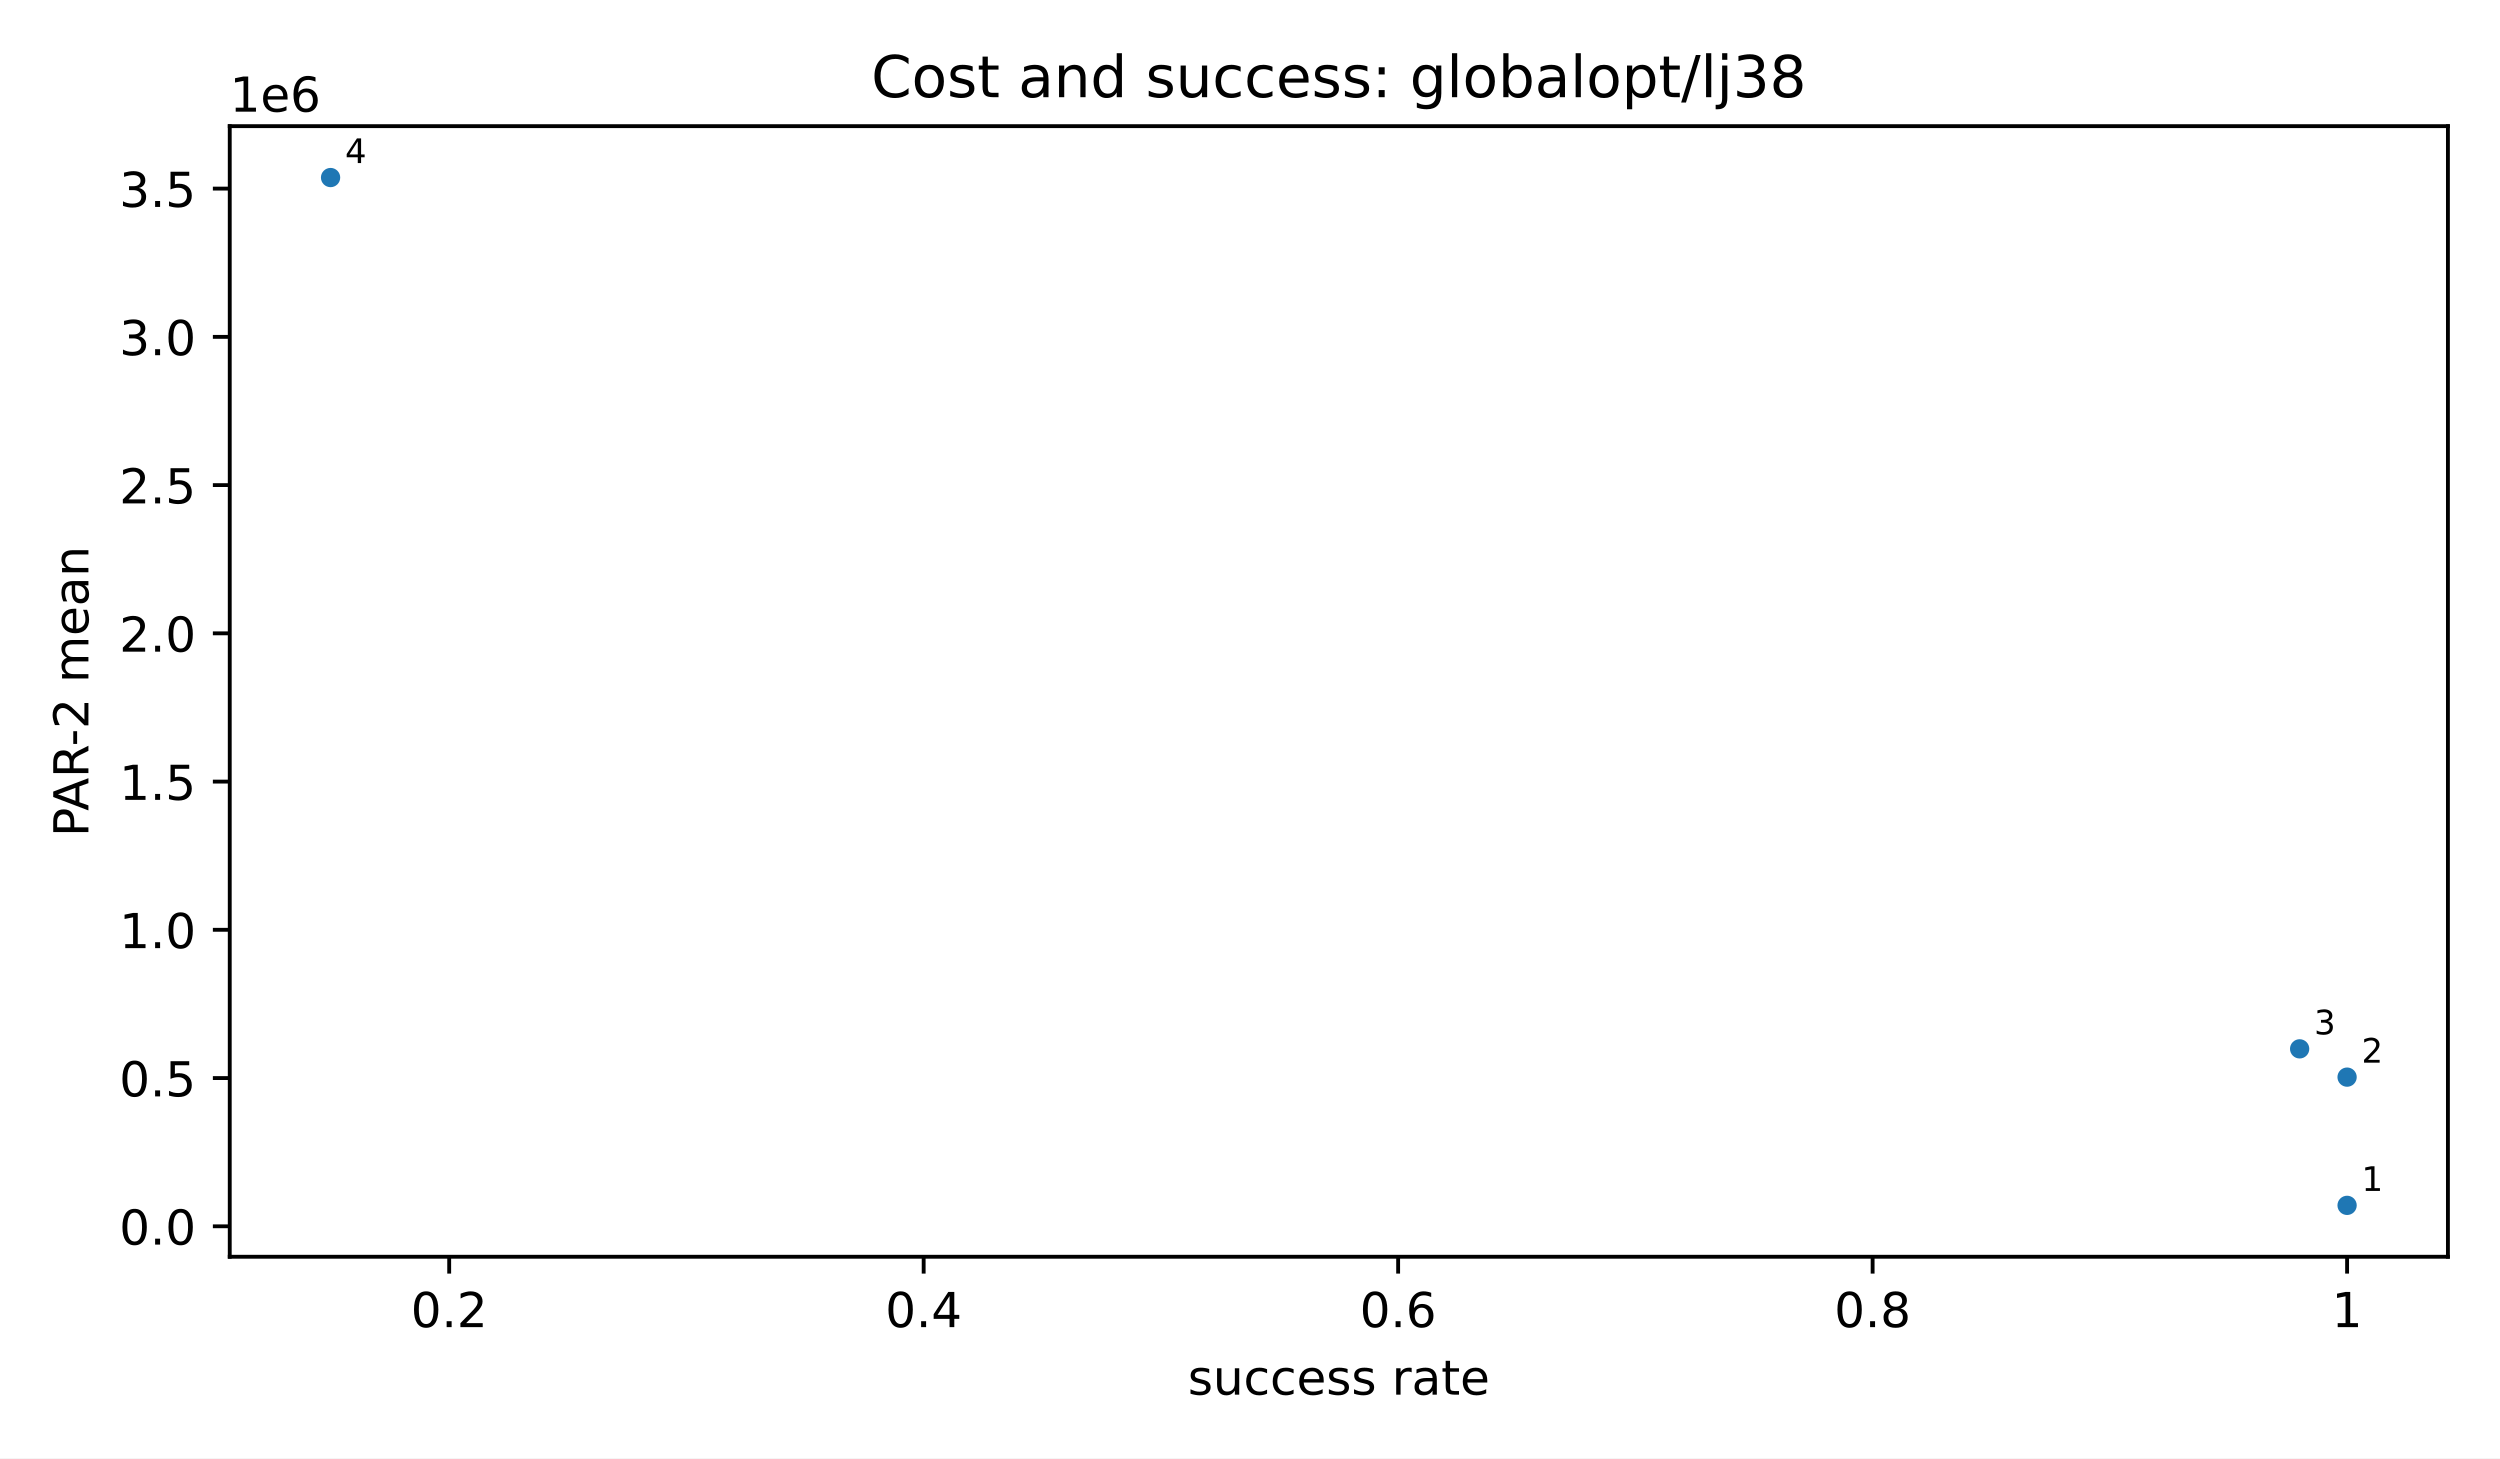
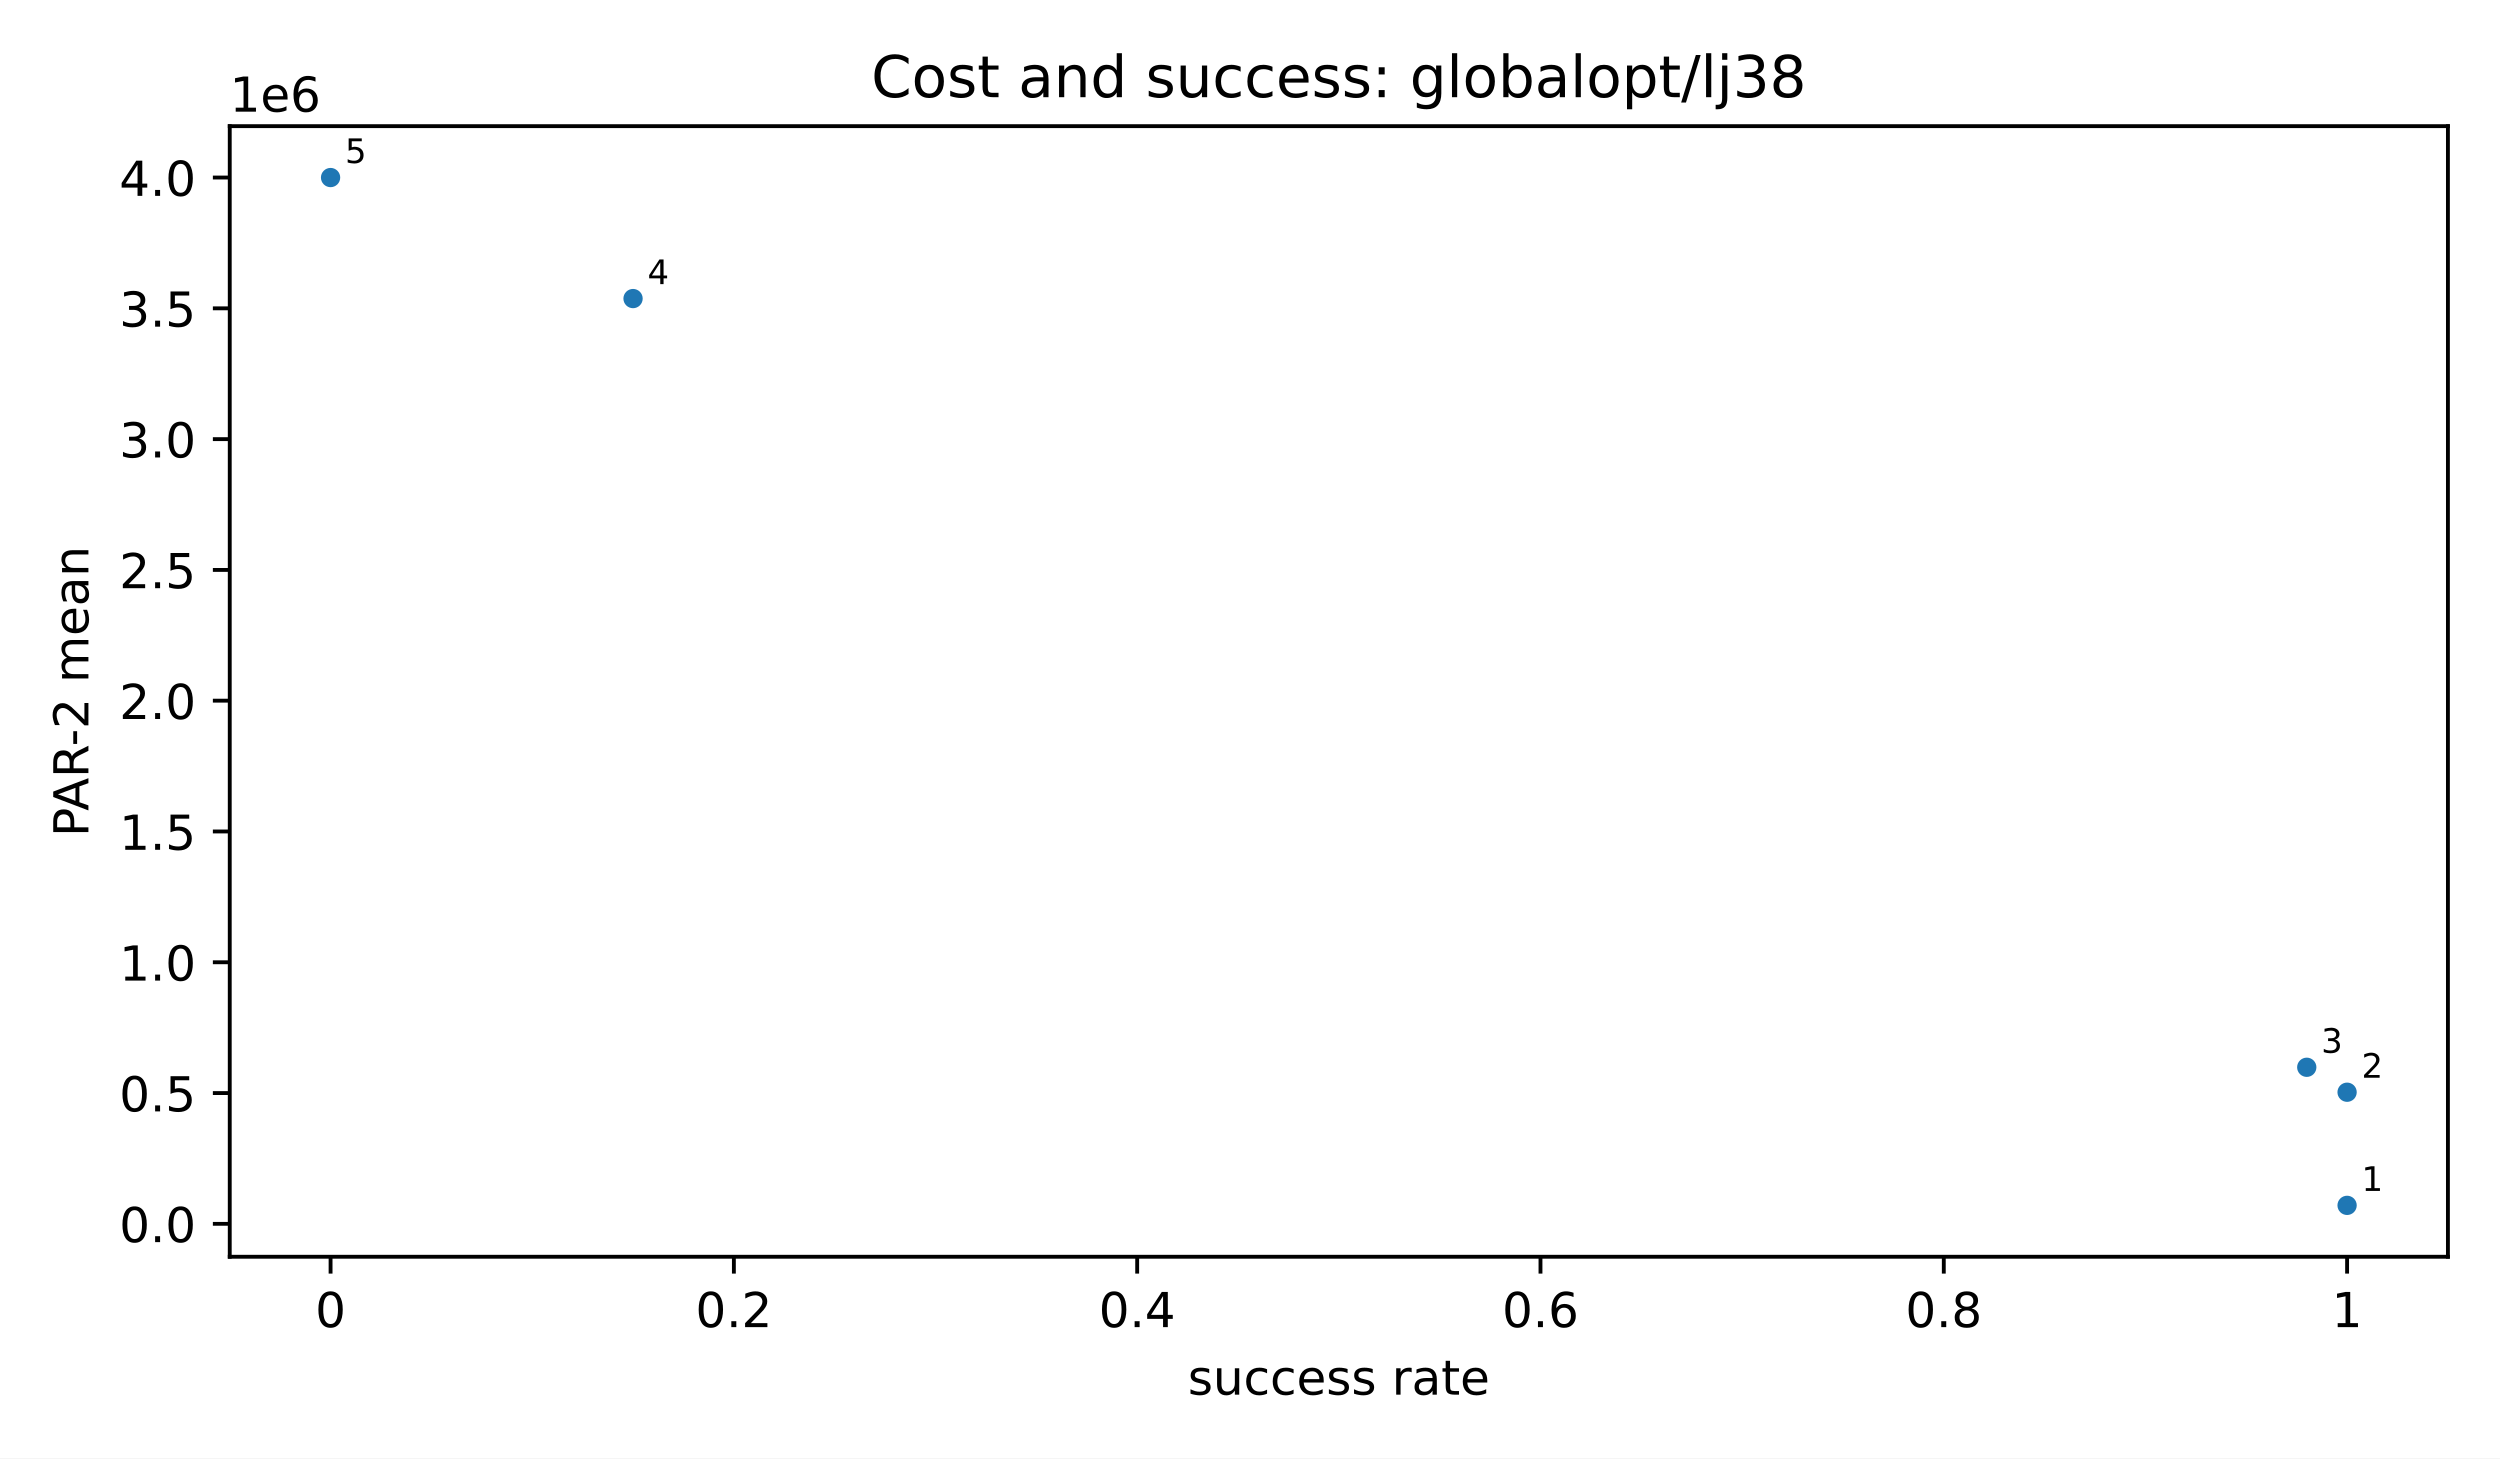
<svg xmlns="http://www.w3.org/2000/svg" xmlns:xlink="http://www.w3.org/1999/xlink" width="518.4pt" height="302.4pt" viewBox="0 0 518.4 302.4" version="1.1">
  <defs>
    <style type="text/css">*{stroke-linejoin: round; stroke-linecap: butt}</style>
  </defs>
  <g id="figure_1">
    <g id="patch_1">
      <path d="M 0 302.4  L 518.4 302.4  L 518.4 0  L 0 0  z " style="fill: #ffffff" />
    </g>
    <g id="axes_1">
      <g id="patch_2">
        <path d="M 47.64 260.6  L 507.6 260.6  L 507.6 26.16  L 47.64 26.16  z " style="fill: #ffffff" />
      </g>
      <g id="PathCollection_1">
        <defs>
          <path id="m2d8934182f" d="M 0 2  C 0.53 2 1.039 1.789 1.414 1.414  C 1.789 1.039 2 0.53 2 0  C 2 -0.53 1.789 -1.039 1.414 -1.414  C 1.039 -1.789 0.53 -2 0 -2  C -0.53 -2 -1.039 -1.789 -1.414 -1.414  C -1.789 -1.039 -2 -0.53 -2 0  C -2 0.53 -1.789 1.039 -1.414 1.414  C -1.039 1.789 -0.53 2 0 2  z " />
        </defs>
        <g clip-path="url(#p56d7a41fdd)">
          <use xlink:href="#m2d8934182f" x="486.693" y="249.944" style="fill: #1f77b4" />
-           <use xlink:href="#m2d8934182f" x="486.693" y="223.354" style="fill: #1f77b4" />
-           <use xlink:href="#m2d8934182f" x="476.854" y="217.49" style="fill: #1f77b4" />
+           <use xlink:href="#m2d8934182f" x="486.693" y="226.484" style="fill: #1f77b4" />
+           <use xlink:href="#m2d8934182f" x="478.33" y="221.311" style="fill: #1f77b4" />
+           <use xlink:href="#m2d8934182f" x="131.269" y="61.911" style="fill: #1f77b4" />
          <use xlink:href="#m2d8934182f" x="68.547" y="36.816" style="fill: #1f77b4" />
        </g>
      </g>
      <g id="matplotlib.axis_1">
        <g id="xtick_1">
          <g id="line2d_1">
            <defs>
              <path id="m8ea4d47d77" d="M 0 0  L 0 3.5  " style="stroke: #000000; stroke-width: 0.8" />
            </defs>
            <g>
-               <use xlink:href="#m8ea4d47d77" x="93.144" y="260.6" style="stroke: #000000; stroke-width: 0.8" />
+               <use xlink:href="#m8ea4d47d77" x="68.547" y="260.6" style="stroke: #000000; stroke-width: 0.8" />
            </g>
          </g>
          <g id="text_1">
-             <text style="font-size: 10px; font-family: 'DejaVu Sans', 'Bitstream Vera Sans', 'Computer Modern Sans Serif', 'Lucida Grande', 'Verdana', 'Geneva', 'Lucid', 'Arial', 'Helvetica', 'Avant Garde', sans-serif; text-anchor: middle" x="93.144" y="275.198" transform="rotate(-0 93.14406 275.1977)">0.2</text>
+             <text style="font-size: 10px; font-family: 'DejaVu Sans', 'Bitstream Vera Sans', 'Computer Modern Sans Serif', 'Lucida Grande', 'Verdana', 'Geneva', 'Lucid', 'Arial', 'Helvetica', 'Avant Garde', sans-serif; text-anchor: middle" x="68.547" y="275.198" transform="rotate(-0 68.54727 275.1977)">0</text>
          </g>
        </g>
        <g id="xtick_2">
          <g id="line2d_2">
            <g>
-               <use xlink:href="#m8ea4d47d77" x="191.531" y="260.6" style="stroke: #000000; stroke-width: 0.8" />
+               <use xlink:href="#m8ea4d47d77" x="152.176" y="260.6" style="stroke: #000000; stroke-width: 0.8" />
            </g>
          </g>
          <g id="text_2">
-             <text style="font-size: 10px; font-family: 'DejaVu Sans', 'Bitstream Vera Sans', 'Computer Modern Sans Serif', 'Lucida Grande', 'Verdana', 'Geneva', 'Lucid', 'Arial', 'Helvetica', 'Avant Garde', sans-serif; text-anchor: middle" x="191.531" y="275.198" transform="rotate(-0 191.5312 275.1977)">0.4</text>
+             <text style="font-size: 10px; font-family: 'DejaVu Sans', 'Bitstream Vera Sans', 'Computer Modern Sans Serif', 'Lucida Grande', 'Verdana', 'Geneva', 'Lucid', 'Arial', 'Helvetica', 'Avant Garde', sans-serif; text-anchor: middle" x="152.176" y="275.198" transform="rotate(-0 152.1764 275.1977)">0.2</text>
          </g>
        </g>
        <g id="xtick_3">
          <g id="line2d_3">
            <g>
-               <use xlink:href="#m8ea4d47d77" x="289.918" y="260.6" style="stroke: #000000; stroke-width: 0.8" />
+               <use xlink:href="#m8ea4d47d77" x="235.805" y="260.6" style="stroke: #000000; stroke-width: 0.8" />
            </g>
          </g>
          <g id="text_3">
-             <text style="font-size: 10px; font-family: 'DejaVu Sans', 'Bitstream Vera Sans', 'Computer Modern Sans Serif', 'Lucida Grande', 'Verdana', 'Geneva', 'Lucid', 'Arial', 'Helvetica', 'Avant Garde', sans-serif; text-anchor: middle" x="289.918" y="275.198" transform="rotate(-0 289.9184 275.1977)">0.6</text>
+             <text style="font-size: 10px; font-family: 'DejaVu Sans', 'Bitstream Vera Sans', 'Computer Modern Sans Serif', 'Lucida Grande', 'Verdana', 'Geneva', 'Lucid', 'Arial', 'Helvetica', 'Avant Garde', sans-serif; text-anchor: middle" x="235.805" y="275.198" transform="rotate(-0 235.8055 275.1977)">0.4</text>
          </g>
        </g>
        <g id="xtick_4">
          <g id="line2d_4">
            <g>
-               <use xlink:href="#m8ea4d47d77" x="388.306" y="260.6" style="stroke: #000000; stroke-width: 0.8" />
+               <use xlink:href="#m8ea4d47d77" x="319.435" y="260.6" style="stroke: #000000; stroke-width: 0.8" />
            </g>
          </g>
          <g id="text_4">
-             <text style="font-size: 10px; font-family: 'DejaVu Sans', 'Bitstream Vera Sans', 'Computer Modern Sans Serif', 'Lucida Grande', 'Verdana', 'Geneva', 'Lucid', 'Arial', 'Helvetica', 'Avant Garde', sans-serif; text-anchor: middle" x="388.306" y="275.198" transform="rotate(-0 388.3056 275.1977)">0.8</text>
+             <text style="font-size: 10px; font-family: 'DejaVu Sans', 'Bitstream Vera Sans', 'Computer Modern Sans Serif', 'Lucida Grande', 'Verdana', 'Geneva', 'Lucid', 'Arial', 'Helvetica', 'Avant Garde', sans-serif; text-anchor: middle" x="319.435" y="275.198" transform="rotate(-0 319.4345 275.1977)">0.6</text>
          </g>
        </g>
        <g id="xtick_5">
          <g id="line2d_5">
            <g>
+               <use xlink:href="#m8ea4d47d77" x="403.064" y="260.6" style="stroke: #000000; stroke-width: 0.8" />
+             </g>
+           </g>
+           <g id="text_5">
+             <text style="font-size: 10px; font-family: 'DejaVu Sans', 'Bitstream Vera Sans', 'Computer Modern Sans Serif', 'Lucida Grande', 'Verdana', 'Geneva', 'Lucid', 'Arial', 'Helvetica', 'Avant Garde', sans-serif; text-anchor: middle" x="403.064" y="275.198" transform="rotate(-0 403.0636 275.1977)">0.8</text>
+           </g>
+         </g>
+         <g id="xtick_6">
+           <g id="line2d_6">
+             <g>
              <use xlink:href="#m8ea4d47d77" x="486.693" y="260.6" style="stroke: #000000; stroke-width: 0.8" />
            </g>
          </g>
-           <g id="text_5">
+           <g id="text_6">
            <text style="font-size: 10px; font-family: 'DejaVu Sans', 'Bitstream Vera Sans', 'Computer Modern Sans Serif', 'Lucida Grande', 'Verdana', 'Geneva', 'Lucid', 'Arial', 'Helvetica', 'Avant Garde', sans-serif; text-anchor: middle" x="486.693" y="275.198" transform="rotate(-0 486.6927 275.1977)">1</text>
          </g>
        </g>
-         <g id="text_6">
+         <g id="text_7">
          <text style="font-size: 10px; font-family: 'DejaVu Sans', 'Bitstream Vera Sans', 'Computer Modern Sans Serif', 'Lucida Grande', 'Verdana', 'Geneva', 'Lucid', 'Arial', 'Helvetica', 'Avant Garde', sans-serif; text-anchor: middle" x="277.62" y="289.198" transform="rotate(-0 277.62 289.1977)">success rate</text>
        </g>
      </g>
      <g id="matplotlib.axis_2">
        <g id="ytick_1">
-           <g id="line2d_6">
+           <g id="line2d_7">
            <defs>
              <path id="md659df78fa" d="M 0 0  L -3.5 0  " style="stroke: #000000; stroke-width: 0.8" />
            </defs>
            <g>
-               <use xlink:href="#md659df78fa" x="47.64" y="254.286" style="stroke: #000000; stroke-width: 0.8" />
-             </g>
-           </g>
-           <g id="text_7">
-             <text style="font-size: 10px; font-family: 'DejaVu Sans', 'Bitstream Vera Sans', 'Computer Modern Sans Serif', 'Lucida Grande', 'Verdana', 'Geneva', 'Lucid', 'Arial', 'Helvetica', 'Avant Garde', sans-serif; text-anchor: end" x="40.64" y="258.085" transform="rotate(-0 40.64 258.085)">0.0</text>
+               <use xlink:href="#md659df78fa" x="47.64" y="253.775" style="stroke: #000000; stroke-width: 0.8" />
+             </g>
+           </g>
+           <g id="text_8">
+             <text style="font-size: 10px; font-family: 'DejaVu Sans', 'Bitstream Vera Sans', 'Computer Modern Sans Serif', 'Lucida Grande', 'Verdana', 'Geneva', 'Lucid', 'Arial', 'Helvetica', 'Avant Garde', sans-serif; text-anchor: end" x="40.64" y="257.574" transform="rotate(-0 40.64 257.5737)">0.0</text>
          </g>
        </g>
        <g id="ytick_2">
-           <g id="line2d_7">
-             <g>
-               <use xlink:href="#md659df78fa" x="47.64" y="223.547" style="stroke: #000000; stroke-width: 0.8" />
-             </g>
-           </g>
-           <g id="text_8">
-             <text style="font-size: 10px; font-family: 'DejaVu Sans', 'Bitstream Vera Sans', 'Computer Modern Sans Serif', 'Lucida Grande', 'Verdana', 'Geneva', 'Lucid', 'Arial', 'Helvetica', 'Avant Garde', sans-serif; text-anchor: end" x="40.64" y="227.346" transform="rotate(-0 40.64 227.3459)">0.5</text>
+           <g id="line2d_8">
+             <g>
+               <use xlink:href="#md659df78fa" x="47.64" y="226.655" style="stroke: #000000; stroke-width: 0.8" />
+             </g>
+           </g>
+           <g id="text_9">
+             <text style="font-size: 10px; font-family: 'DejaVu Sans', 'Bitstream Vera Sans', 'Computer Modern Sans Serif', 'Lucida Grande', 'Verdana', 'Geneva', 'Lucid', 'Arial', 'Helvetica', 'Avant Garde', sans-serif; text-anchor: end" x="40.64" y="230.454" transform="rotate(-0 40.64 230.4539)">0.5</text>
          </g>
        </g>
        <g id="ytick_3">
-           <g id="line2d_8">
-             <g>
-               <use xlink:href="#md659df78fa" x="47.64" y="192.808" style="stroke: #000000; stroke-width: 0.8" />
-             </g>
-           </g>
-           <g id="text_9">
-             <text style="font-size: 10px; font-family: 'DejaVu Sans', 'Bitstream Vera Sans', 'Computer Modern Sans Serif', 'Lucida Grande', 'Verdana', 'Geneva', 'Lucid', 'Arial', 'Helvetica', 'Avant Garde', sans-serif; text-anchor: end" x="40.64" y="196.607" transform="rotate(-0 40.64 196.6068)">1.0</text>
+           <g id="line2d_9">
+             <g>
+               <use xlink:href="#md659df78fa" x="47.64" y="199.535" style="stroke: #000000; stroke-width: 0.8" />
+             </g>
+           </g>
+           <g id="text_10">
+             <text style="font-size: 10px; font-family: 'DejaVu Sans', 'Bitstream Vera Sans', 'Computer Modern Sans Serif', 'Lucida Grande', 'Verdana', 'Geneva', 'Lucid', 'Arial', 'Helvetica', 'Avant Garde', sans-serif; text-anchor: end" x="40.64" y="203.334" transform="rotate(-0 40.64 203.3341)">1.0</text>
          </g>
        </g>
        <g id="ytick_4">
-           <g id="line2d_9">
-             <g>
-               <use xlink:href="#md659df78fa" x="47.64" y="162.069" style="stroke: #000000; stroke-width: 0.8" />
-             </g>
-           </g>
-           <g id="text_10">
-             <text style="font-size: 10px; font-family: 'DejaVu Sans', 'Bitstream Vera Sans', 'Computer Modern Sans Serif', 'Lucida Grande', 'Verdana', 'Geneva', 'Lucid', 'Arial', 'Helvetica', 'Avant Garde', sans-serif; text-anchor: end" x="40.64" y="165.868" transform="rotate(-0 40.64 165.8677)">1.5</text>
+           <g id="line2d_10">
+             <g>
+               <use xlink:href="#md659df78fa" x="47.64" y="172.415" style="stroke: #000000; stroke-width: 0.8" />
+             </g>
+           </g>
+           <g id="text_11">
+             <text style="font-size: 10px; font-family: 'DejaVu Sans', 'Bitstream Vera Sans', 'Computer Modern Sans Serif', 'Lucida Grande', 'Verdana', 'Geneva', 'Lucid', 'Arial', 'Helvetica', 'Avant Garde', sans-serif; text-anchor: end" x="40.64" y="176.214" transform="rotate(-0 40.64 176.2143)">1.5</text>
          </g>
        </g>
        <g id="ytick_5">
-           <g id="line2d_10">
-             <g>
-               <use xlink:href="#md659df78fa" x="47.64" y="131.33" style="stroke: #000000; stroke-width: 0.8" />
-             </g>
-           </g>
-           <g id="text_11">
-             <text style="font-size: 10px; font-family: 'DejaVu Sans', 'Bitstream Vera Sans', 'Computer Modern Sans Serif', 'Lucida Grande', 'Verdana', 'Geneva', 'Lucid', 'Arial', 'Helvetica', 'Avant Garde', sans-serif; text-anchor: end" x="40.64" y="135.129" transform="rotate(-0 40.64 135.1285)">2.0</text>
+           <g id="line2d_11">
+             <g>
+               <use xlink:href="#md659df78fa" x="47.64" y="145.296" style="stroke: #000000; stroke-width: 0.8" />
+             </g>
+           </g>
+           <g id="text_12">
+             <text style="font-size: 10px; font-family: 'DejaVu Sans', 'Bitstream Vera Sans', 'Computer Modern Sans Serif', 'Lucida Grande', 'Verdana', 'Geneva', 'Lucid', 'Arial', 'Helvetica', 'Avant Garde', sans-serif; text-anchor: end" x="40.64" y="149.094" transform="rotate(-0 40.64 149.0944)">2.0</text>
          </g>
        </g>
        <g id="ytick_6">
-           <g id="line2d_11">
-             <g>
-               <use xlink:href="#md659df78fa" x="47.64" y="100.591" style="stroke: #000000; stroke-width: 0.8" />
-             </g>
-           </g>
-           <g id="text_12">
-             <text style="font-size: 10px; font-family: 'DejaVu Sans', 'Bitstream Vera Sans', 'Computer Modern Sans Serif', 'Lucida Grande', 'Verdana', 'Geneva', 'Lucid', 'Arial', 'Helvetica', 'Avant Garde', sans-serif; text-anchor: end" x="40.64" y="104.389" transform="rotate(-0 40.64 104.3894)">2.5</text>
+           <g id="line2d_12">
+             <g>
+               <use xlink:href="#md659df78fa" x="47.64" y="118.176" style="stroke: #000000; stroke-width: 0.8" />
+             </g>
+           </g>
+           <g id="text_13">
+             <text style="font-size: 10px; font-family: 'DejaVu Sans', 'Bitstream Vera Sans', 'Computer Modern Sans Serif', 'Lucida Grande', 'Verdana', 'Geneva', 'Lucid', 'Arial', 'Helvetica', 'Avant Garde', sans-serif; text-anchor: end" x="40.64" y="121.975" transform="rotate(-0 40.64 121.9746)">2.5</text>
          </g>
        </g>
        <g id="ytick_7">
-           <g id="line2d_12">
-             <g>
-               <use xlink:href="#md659df78fa" x="47.64" y="69.851" style="stroke: #000000; stroke-width: 0.8" />
-             </g>
-           </g>
-           <g id="text_13">
-             <text style="font-size: 10px; font-family: 'DejaVu Sans', 'Bitstream Vera Sans', 'Computer Modern Sans Serif', 'Lucida Grande', 'Verdana', 'Geneva', 'Lucid', 'Arial', 'Helvetica', 'Avant Garde', sans-serif; text-anchor: end" x="40.64" y="73.65" transform="rotate(-0 40.64 73.65031)">3.0</text>
+           <g id="line2d_13">
+             <g>
+               <use xlink:href="#md659df78fa" x="47.64" y="91.056" style="stroke: #000000; stroke-width: 0.8" />
+             </g>
+           </g>
+           <g id="text_14">
+             <text style="font-size: 10px; font-family: 'DejaVu Sans', 'Bitstream Vera Sans', 'Computer Modern Sans Serif', 'Lucida Grande', 'Verdana', 'Geneva', 'Lucid', 'Arial', 'Helvetica', 'Avant Garde', sans-serif; text-anchor: end" x="40.64" y="94.855" transform="rotate(-0 40.64 94.85482)">3.0</text>
          </g>
        </g>
        <g id="ytick_8">
-           <g id="line2d_13">
-             <g>
-               <use xlink:href="#md659df78fa" x="47.64" y="39.112" style="stroke: #000000; stroke-width: 0.8" />
-             </g>
-           </g>
-           <g id="text_14">
-             <text style="font-size: 10px; font-family: 'DejaVu Sans', 'Bitstream Vera Sans', 'Computer Modern Sans Serif', 'Lucida Grande', 'Verdana', 'Geneva', 'Lucid', 'Arial', 'Helvetica', 'Avant Garde', sans-serif; text-anchor: end" x="40.64" y="42.911" transform="rotate(-0 40.64 42.91119)">3.5</text>
-           </g>
-         </g>
-         <g id="text_15">
+           <g id="line2d_14">
+             <g>
+               <use xlink:href="#md659df78fa" x="47.64" y="63.936" style="stroke: #000000; stroke-width: 0.8" />
+             </g>
+           </g>
+           <g id="text_15">
+             <text style="font-size: 10px; font-family: 'DejaVu Sans', 'Bitstream Vera Sans', 'Computer Modern Sans Serif', 'Lucida Grande', 'Verdana', 'Geneva', 'Lucid', 'Arial', 'Helvetica', 'Avant Garde', sans-serif; text-anchor: end" x="40.64" y="67.735" transform="rotate(-0 40.64 67.73501)">3.5</text>
+           </g>
+         </g>
+         <g id="ytick_9">
+           <g id="line2d_15">
+             <g>
+               <use xlink:href="#md659df78fa" x="47.64" y="36.816" style="stroke: #000000; stroke-width: 0.8" />
+             </g>
+           </g>
+           <g id="text_16">
+             <text style="font-size: 10px; font-family: 'DejaVu Sans', 'Bitstream Vera Sans', 'Computer Modern Sans Serif', 'Lucida Grande', 'Verdana', 'Geneva', 'Lucid', 'Arial', 'Helvetica', 'Avant Garde', sans-serif; text-anchor: end" x="40.64" y="40.615" transform="rotate(-0 40.64 40.61519)">4.0</text>
+           </g>
+         </g>
+         <g id="text_17">
          <text style="font-size: 10px; font-family: 'DejaVu Sans', 'Bitstream Vera Sans', 'Computer Modern Sans Serif', 'Lucida Grande', 'Verdana', 'Geneva', 'Lucid', 'Arial', 'Helvetica', 'Avant Garde', sans-serif; text-anchor: middle" x="18.335" y="143.38" transform="rotate(-90 18.33453 143.38)">PAR-2 mean</text>
        </g>
-         <g id="text_16">
+         <g id="text_18">
          <text style="font-size: 10px; font-family: 'DejaVu Sans', 'Bitstream Vera Sans', 'Computer Modern Sans Serif', 'Lucida Grande', 'Verdana', 'Geneva', 'Lucid', 'Arial', 'Helvetica', 'Avant Garde', sans-serif; text-anchor: start" x="47.64" y="23.16" transform="rotate(-0 47.64 23.16)">1e6</text>
        </g>
      </g>
      <g id="patch_3">
        <path d="M 47.64 260.6  L 47.64 26.16  " style="fill: none; stroke: #000000; stroke-width: 0.8; stroke-linejoin: miter; stroke-linecap: square" />
      </g>
      <g id="patch_4">
        <path d="M 507.6 260.6  L 507.6 26.16  " style="fill: none; stroke: #000000; stroke-width: 0.8; stroke-linejoin: miter; stroke-linecap: square" />
      </g>
      <g id="patch_5">
        <path d="M 47.64 260.6  L 507.6 260.6  " style="fill: none; stroke: #000000; stroke-width: 0.8; stroke-linejoin: miter; stroke-linecap: square" />
      </g>
      <g id="patch_6">
        <path d="M 47.64 26.16  L 507.6 26.16  " style="fill: none; stroke: #000000; stroke-width: 0.8; stroke-linejoin: miter; stroke-linecap: square" />
      </g>
-       <g id="text_17">
+       <g id="text_19">
        <text style="font-size: 7px; font-family: 'DejaVu Sans', 'Bitstream Vera Sans', 'Computer Modern Sans Serif', 'Lucida Grande', 'Verdana', 'Geneva', 'Lucid', 'Arial', 'Helvetica', 'Avant Garde', sans-serif; text-anchor: start" x="489.693" y="246.944" transform="rotate(-0 489.6927 246.9436)">1</text>
      </g>
-       <g id="text_18">
-         <text style="font-size: 7px; font-family: 'DejaVu Sans', 'Bitstream Vera Sans', 'Computer Modern Sans Serif', 'Lucida Grande', 'Verdana', 'Geneva', 'Lucid', 'Arial', 'Helvetica', 'Avant Garde', sans-serif; text-anchor: start" x="489.693" y="220.354" transform="rotate(-0 489.6927 220.3537)">2</text>
-       </g>
-       <g id="text_19">
-         <text style="font-size: 7px; font-family: 'DejaVu Sans', 'Bitstream Vera Sans', 'Computer Modern Sans Serif', 'Lucida Grande', 'Verdana', 'Geneva', 'Lucid', 'Arial', 'Helvetica', 'Avant Garde', sans-serif; text-anchor: start" x="479.854" y="214.49" transform="rotate(-0 479.854 214.4896)">3</text>
-       </g>
      <g id="text_20">
-         <text style="font-size: 7px; font-family: 'DejaVu Sans', 'Bitstream Vera Sans', 'Computer Modern Sans Serif', 'Lucida Grande', 'Verdana', 'Geneva', 'Lucid', 'Arial', 'Helvetica', 'Avant Garde', sans-serif; text-anchor: start" x="71.547" y="33.816" transform="rotate(-0 71.54727 33.81636)">4</text>
+         <text style="font-size: 7px; font-family: 'DejaVu Sans', 'Bitstream Vera Sans', 'Computer Modern Sans Serif', 'Lucida Grande', 'Verdana', 'Geneva', 'Lucid', 'Arial', 'Helvetica', 'Avant Garde', sans-serif; text-anchor: start" x="489.693" y="223.484" transform="rotate(-0 489.6927 223.4844)">2</text>
      </g>
      <g id="text_21">
+         <text style="font-size: 7px; font-family: 'DejaVu Sans', 'Bitstream Vera Sans', 'Computer Modern Sans Serif', 'Lucida Grande', 'Verdana', 'Geneva', 'Lucid', 'Arial', 'Helvetica', 'Avant Garde', sans-serif; text-anchor: start" x="481.33" y="218.311" transform="rotate(-0 481.3298 218.3108)">3</text>
+       </g>
+       <g id="text_22">
+         <text style="font-size: 7px; font-family: 'DejaVu Sans', 'Bitstream Vera Sans', 'Computer Modern Sans Serif', 'Lucida Grande', 'Verdana', 'Geneva', 'Lucid', 'Arial', 'Helvetica', 'Avant Garde', sans-serif; text-anchor: start" x="134.269" y="58.911" transform="rotate(-0 134.2691 58.91052)">4</text>
+       </g>
+       <g id="text_23">
+         <text style="font-size: 7px; font-family: 'DejaVu Sans', 'Bitstream Vera Sans', 'Computer Modern Sans Serif', 'Lucida Grande', 'Verdana', 'Geneva', 'Lucid', 'Arial', 'Helvetica', 'Avant Garde', sans-serif; text-anchor: start" x="71.547" y="33.816" transform="rotate(-0 71.54727 33.81636)">5</text>
+       </g>
+       <g id="text_24">
        <text style="font-size: 12px; font-family: 'DejaVu Sans', 'Bitstream Vera Sans', 'Computer Modern Sans Serif', 'Lucida Grande', 'Verdana', 'Geneva', 'Lucid', 'Arial', 'Helvetica', 'Avant Garde', sans-serif; text-anchor: middle" x="277.62" y="20.16" transform="rotate(-0 277.62 20.16)">Cost and success: globalopt/lj38</text>
      </g>
    </g>
  </g>
  <defs>
    <clipPath id="p56d7a41fdd">
      <rect x="47.64" y="26.16" width="459.96" height="234.44" />
    </clipPath>
  </defs>
</svg>
